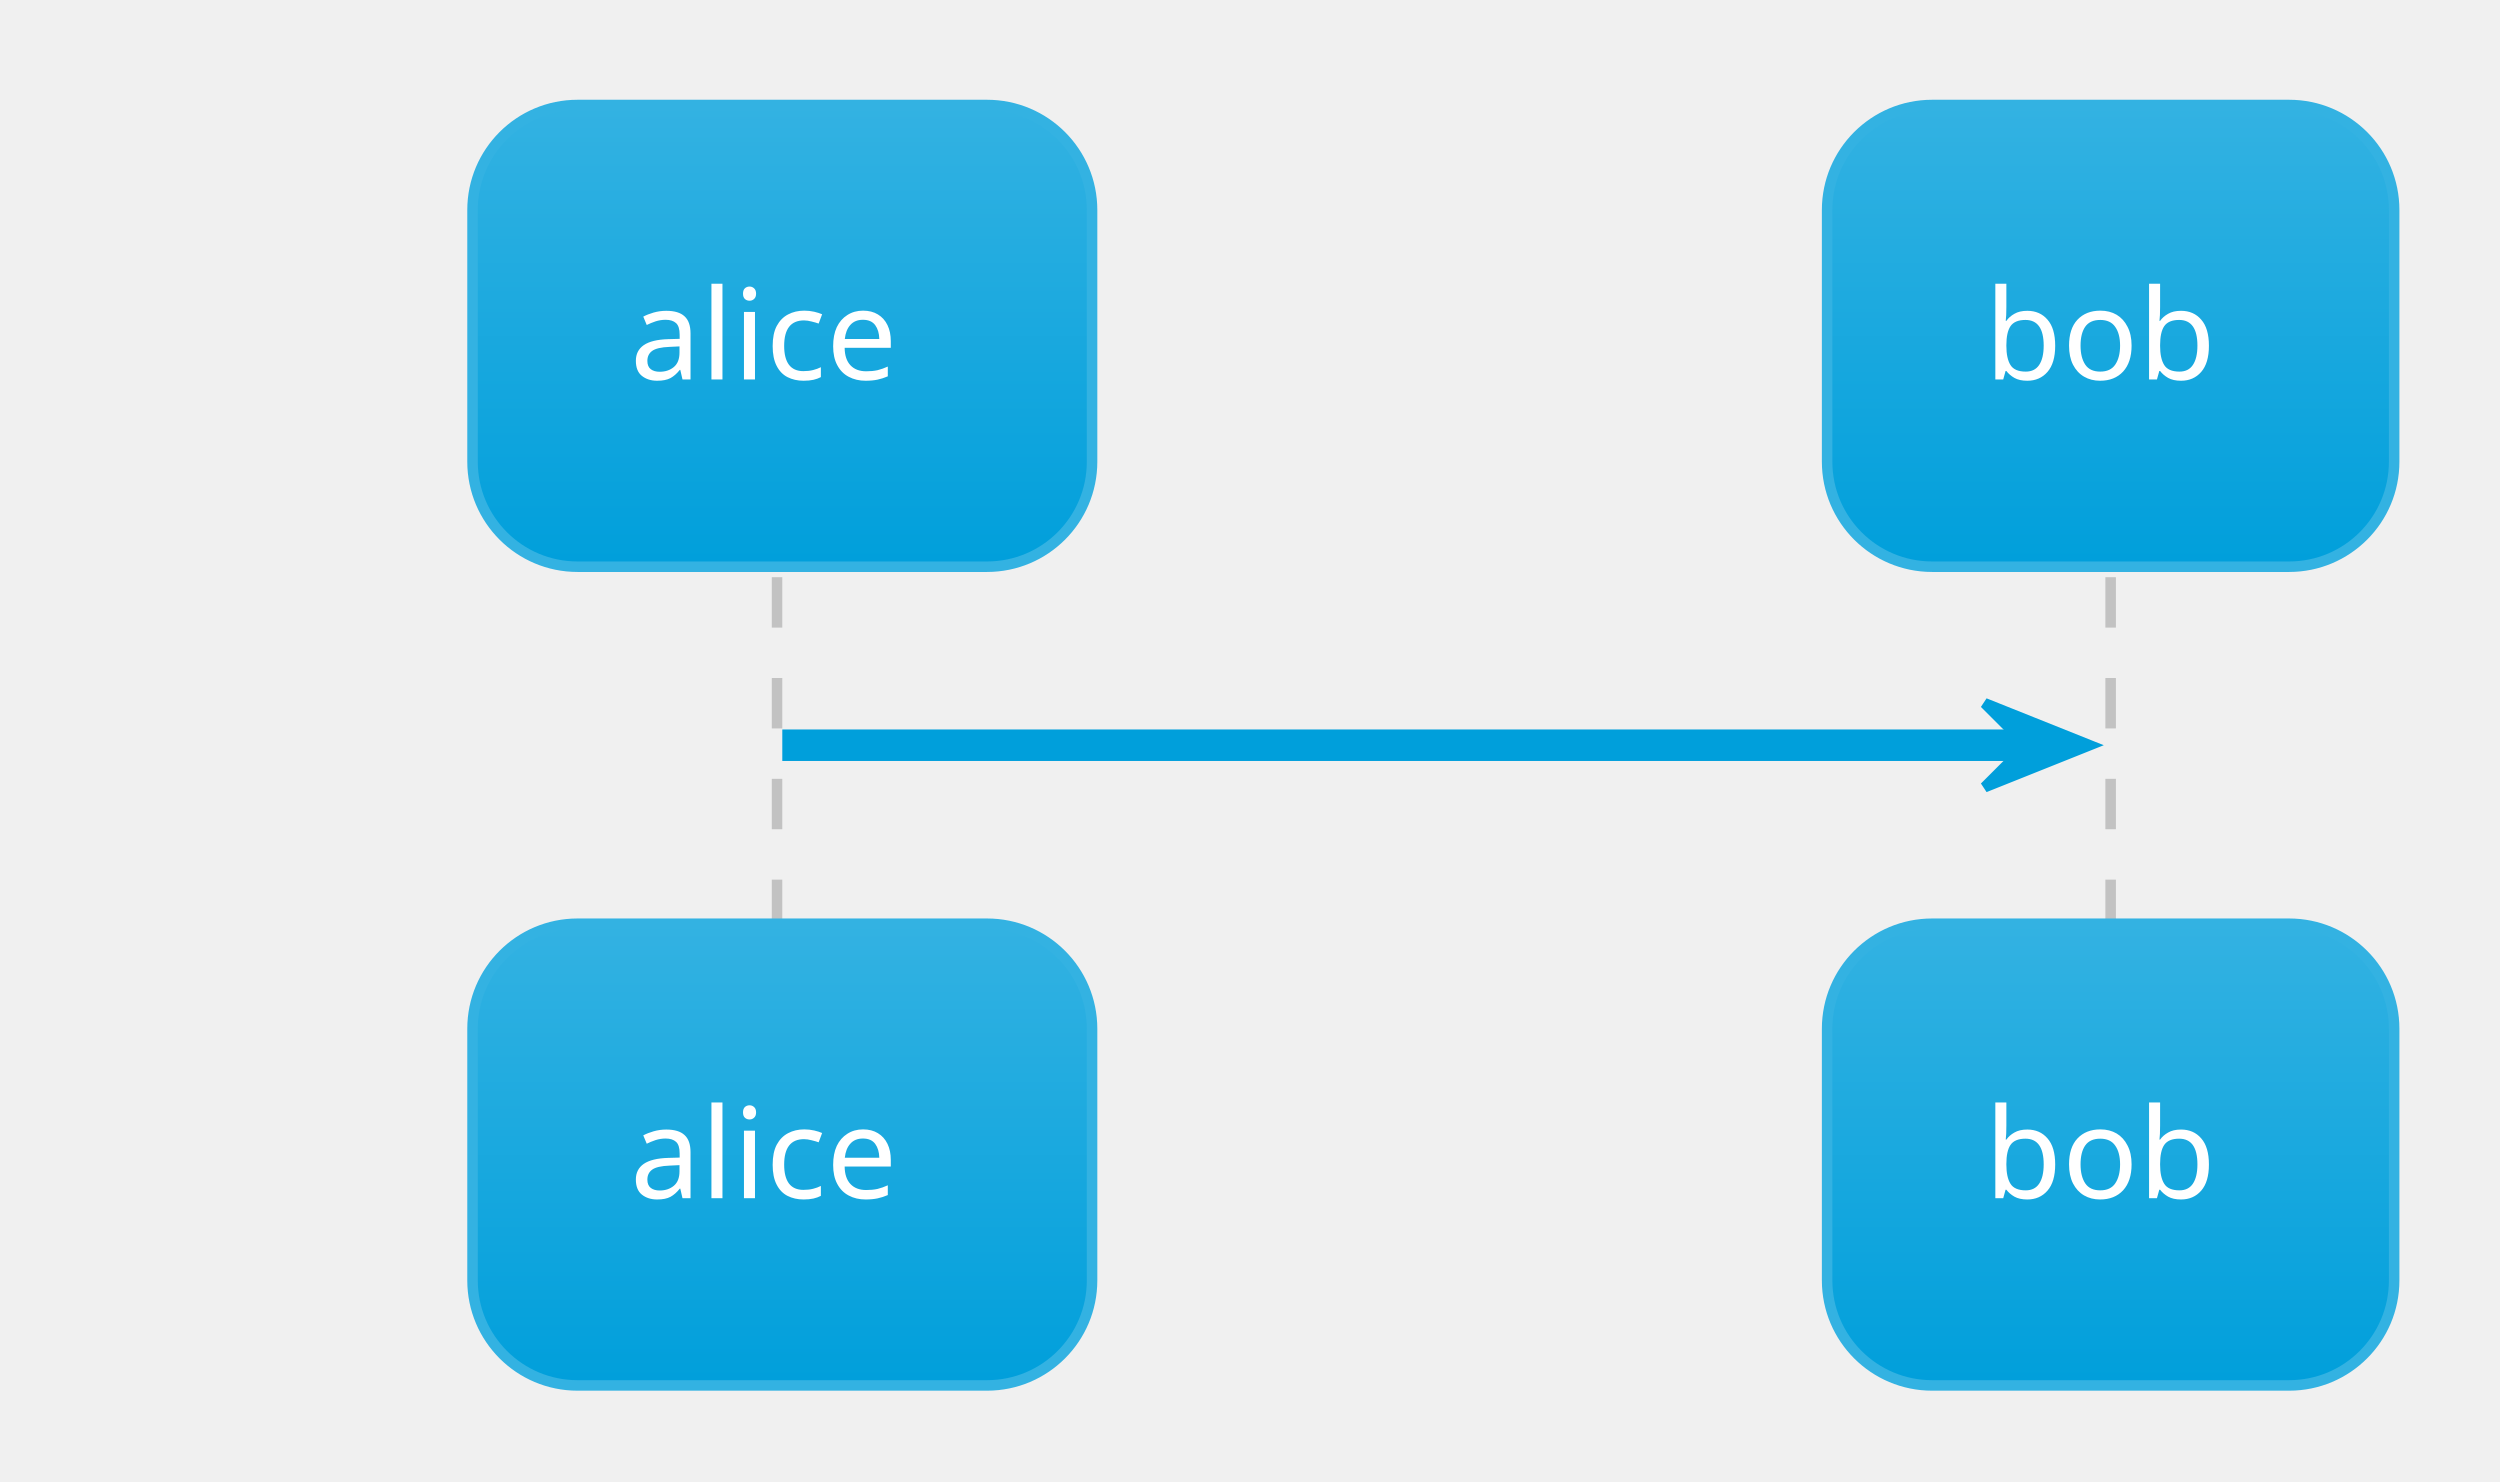
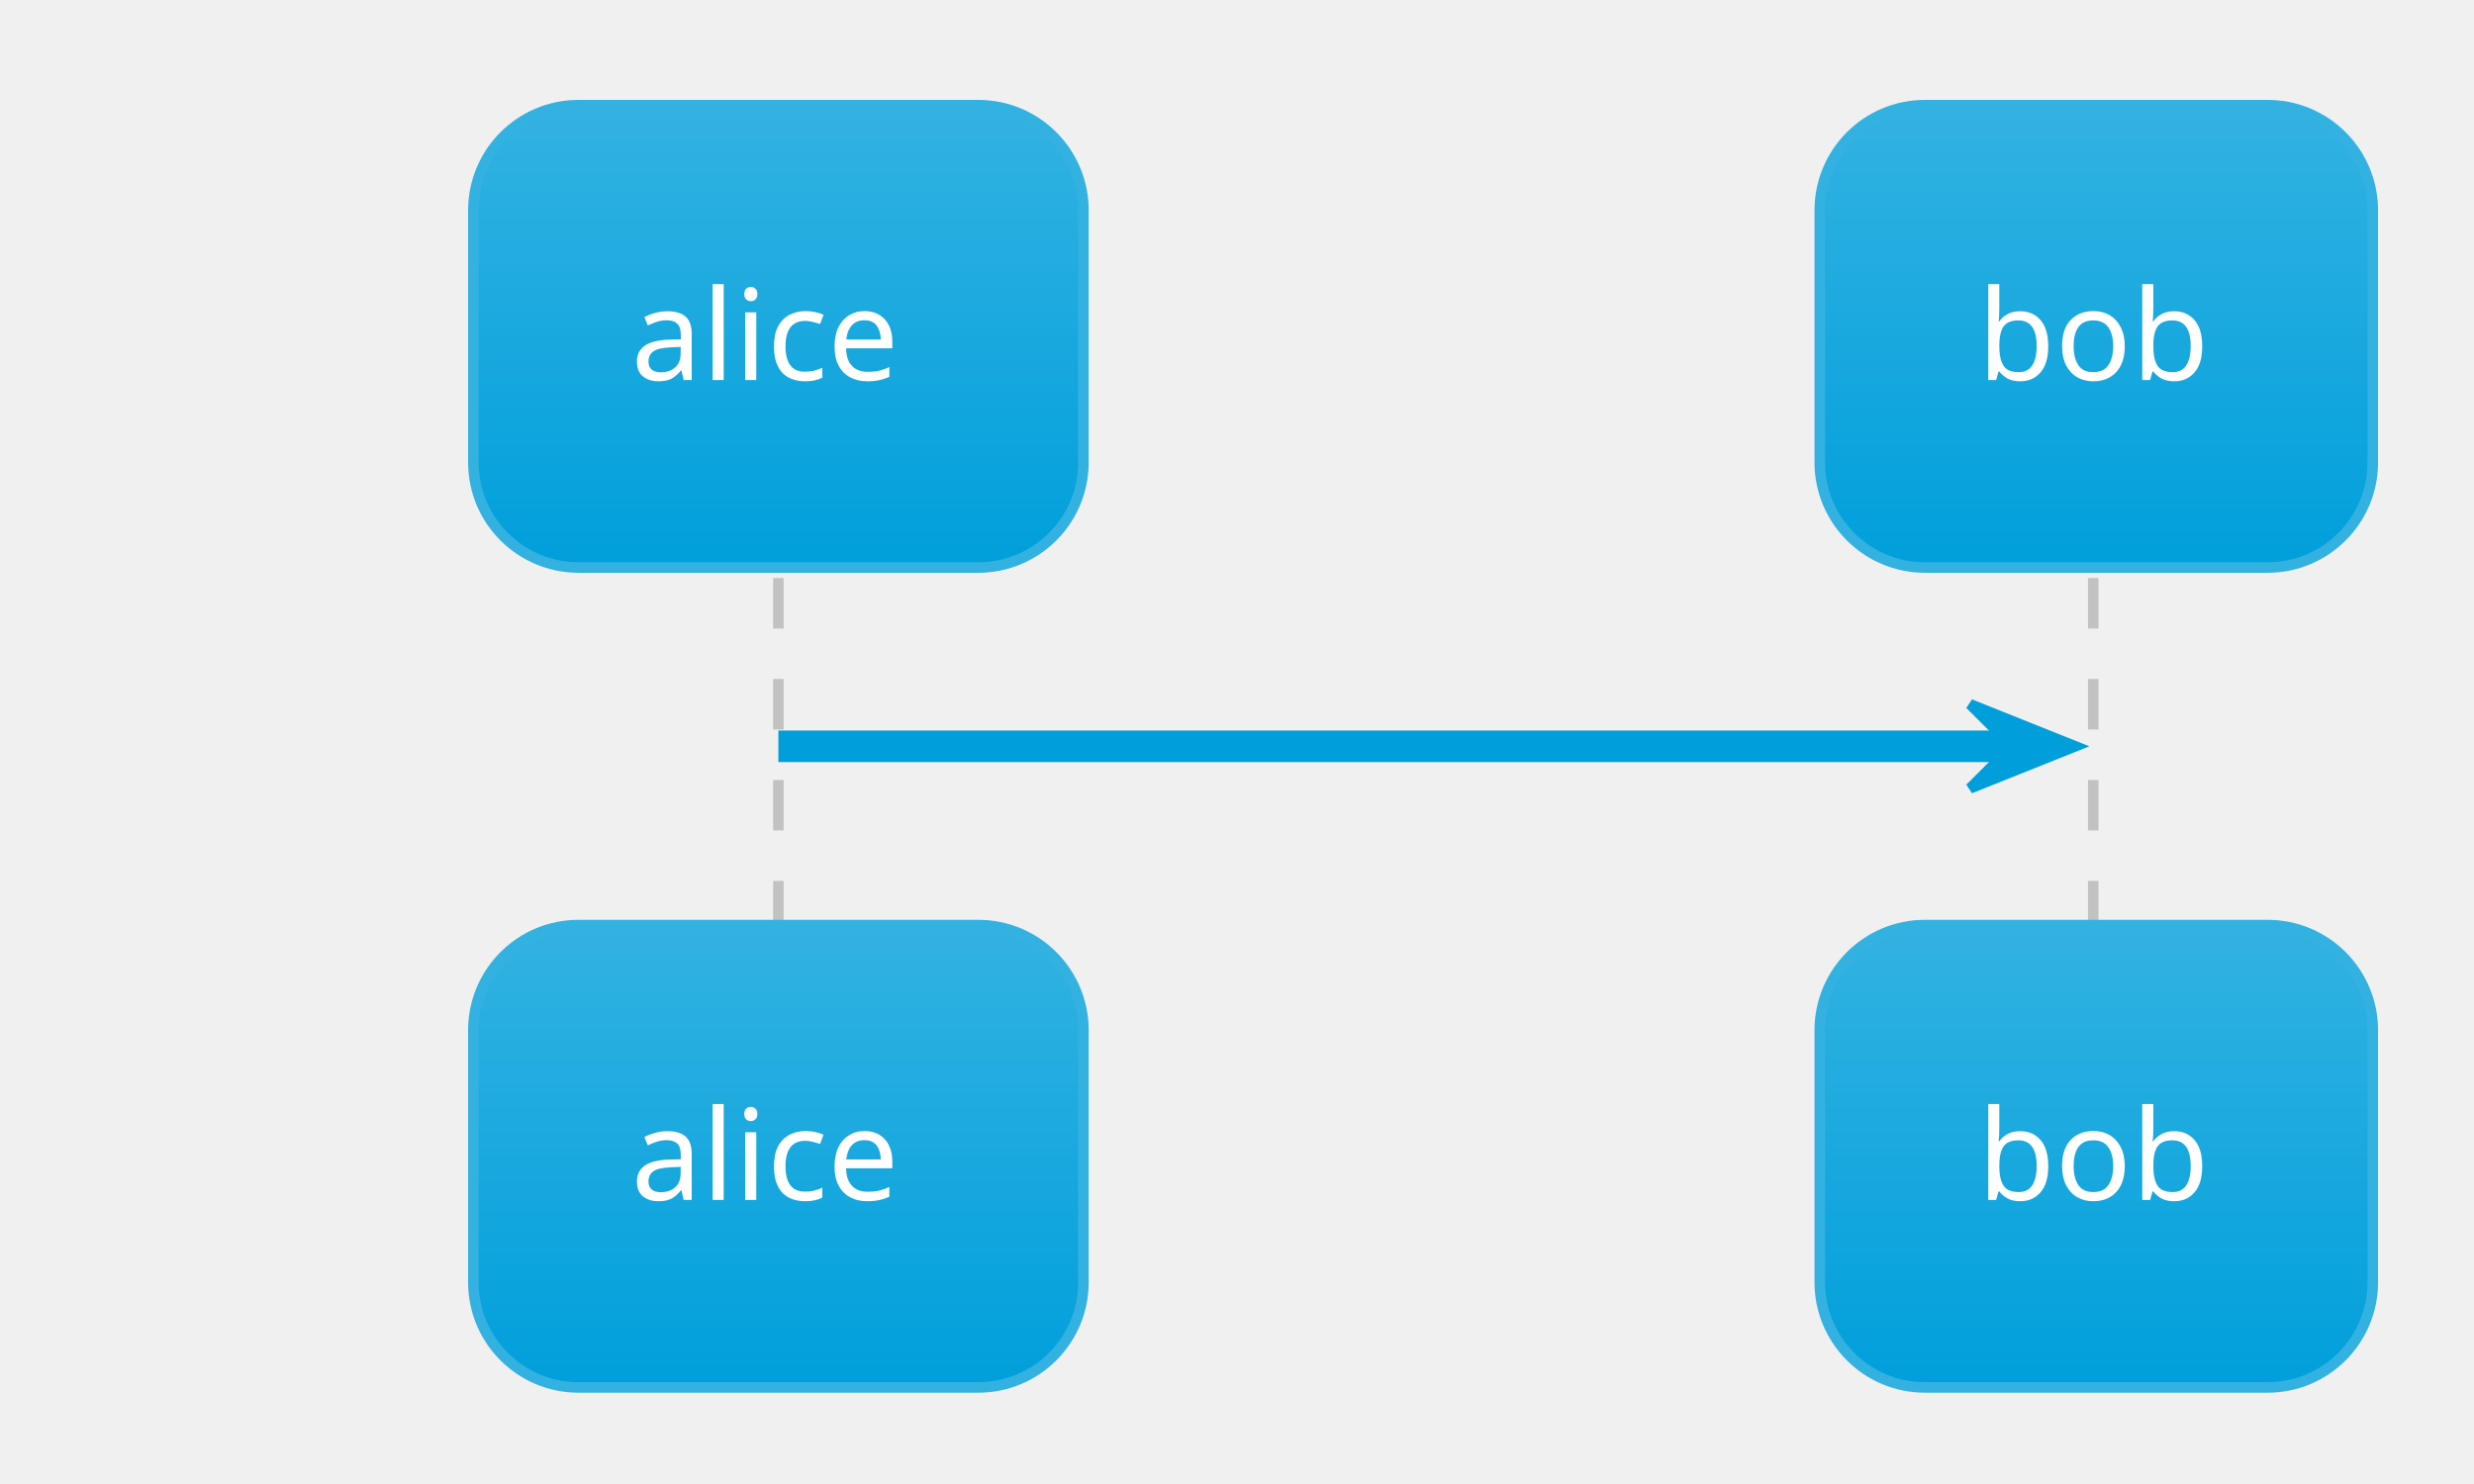
- <svg xmlns="http://www.w3.org/2000/svg" contentStyleType="text/css" height="147.917px" preserveAspectRatio="none" style="width:248px;height:147px;" version="1.1" viewBox="0 0 248 147" width="248.958px" zoomAndPan="magnify">
+ <svg xmlns="http://www.w3.org/2000/svg" contentStyleType="text/css" data-diagram-type="SEQUENCE" height="147.917px" preserveAspectRatio="none" style="width:245px;height:147px;" version="1.1" viewBox="0 0 245 147" width="245.833px" zoomAndPan="magnify">
  <defs>
    <linearGradient id="g101ita7kgvlq40" x1="50%" x2="50%" y1="0%" y2="100%">
      <stop offset="0%" stop-color="#33B2E2" />
      <stop offset="100%" stop-color="#009FDB" />
    </linearGradient>
  </defs>
  <g>
-     <line style="stroke:#C2C2C2;stroke-width:1.042;stroke-dasharray:5.0,5.0;" x1="77.083" x2="77.083" y1="57.259" y2="92.676" />
-     <line style="stroke:#C2C2C2;stroke-width:1.042;stroke-dasharray:5.0,5.0;" x1="209.375" x2="209.375" y1="57.259" y2="92.676" />
-     <rect fill="url(#g101ita7kgvlq40)" height="45.801" rx="10.417" ry="10.417" style="stroke:#33B2E2;stroke-width:1.042;" width="61.458" x="46.875" y="10.417" />
-     <text fill="#FFFFFF" font-family="Verdana" font-size="12.5" lengthAdjust="spacing" textLength="30.208" x="62.5" y="37.644">alice</text>
-     <rect fill="url(#g101ita7kgvlq40)" height="45.801" rx="10.417" ry="10.417" style="stroke:#33B2E2;stroke-width:1.042;" width="61.458" x="46.875" y="91.634" />
-     <text fill="#FFFFFF" font-family="Verdana" font-size="12.5" lengthAdjust="spacing" textLength="30.208" x="62.5" y="118.862">alice</text>
-     <rect fill="url(#g101ita7kgvlq40)" height="45.801" rx="10.417" ry="10.417" style="stroke:#33B2E2;stroke-width:1.042;" width="56.25" x="181.25" y="10.417" />
-     <text fill="#FFFFFF" font-family="Verdana" font-size="12.5" lengthAdjust="spacing" textLength="25" x="196.875" y="37.644">bob</text>
-     <rect fill="url(#g101ita7kgvlq40)" height="45.801" rx="10.417" ry="10.417" style="stroke:#33B2E2;stroke-width:1.042;" width="56.25" x="181.25" y="91.634" />
-     <text fill="#FFFFFF" font-family="Verdana" font-size="12.5" lengthAdjust="spacing" textLength="25" x="196.875" y="118.862">bob</text>
-     <polygon fill="#009FDB" points="196.875,69.759,207.292,73.926,196.875,78.092,201.042,73.926" style="stroke:#009FDB;stroke-width:1.042;" />
-     <line style="stroke:#009FDB;stroke-width:3.125;" x1="77.604" x2="203.125" y1="73.926" y2="73.926" />
+     <g>
+       <rect fill="#000000" fill-opacity="0" height="35.417" width="8.333" x="72.918" y="57.259" />
+       <line style="stroke:#C2C2C2;stroke-width:1.042;stroke-dasharray:5.0,5.0;" x1="77.083" x2="77.083" y1="57.259" y2="92.676" />
+     </g>
+     <g>
+       <rect fill="#000000" fill-opacity="0" height="35.417" width="8.333" x="203.427" y="57.259" />
+       <line style="stroke:#C2C2C2;stroke-width:1.042;stroke-dasharray:5.0,5.0;" x1="207.294" x2="207.294" y1="57.259" y2="92.676" />
+     </g>
+     <g class="participant participant-head" data-participant="alice">
+       <rect fill="url(#g101ita7kgvlq40)" height="45.801" rx="10.417" ry="10.417" style="stroke:#33B2E2;stroke-width:1.042;" width="60.419" x="46.875" y="10.417" />
+       <text fill="#FFFFFF" font-family="Verdana" font-size="12.5" lengthAdjust="spacing" textLength="29.169" x="62.5" y="37.644">alice</text>
+     </g>
+     <g class="participant participant-tail" data-participant="alice">
+       <rect fill="url(#g101ita7kgvlq40)" height="45.801" rx="10.417" ry="10.417" style="stroke:#33B2E2;stroke-width:1.042;" width="60.419" x="46.875" y="91.634" />
+       <text fill="#FFFFFF" font-family="Verdana" font-size="12.5" lengthAdjust="spacing" textLength="29.169" x="62.5" y="118.862">alice</text>
+     </g>
+     <g class="participant participant-head" data-participant="bob">
+       <rect fill="url(#g101ita7kgvlq40)" height="45.801" rx="10.417" ry="10.417" style="stroke:#33B2E2;stroke-width:1.042;" width="54.767" x="180.21" y="10.417" />
+       <text fill="#FFFFFF" font-family="Verdana" font-size="12.5" lengthAdjust="spacing" textLength="23.517" x="195.835" y="37.644">bob</text>
+     </g>
+     <g class="participant participant-tail" data-participant="bob">
+       <rect fill="url(#g101ita7kgvlq40)" height="45.801" rx="10.417" ry="10.417" style="stroke:#33B2E2;stroke-width:1.042;" width="54.767" x="180.21" y="91.634" />
+       <text fill="#FFFFFF" font-family="Verdana" font-size="12.5" lengthAdjust="spacing" textLength="23.517" x="195.835" y="118.862">bob</text>
+     </g>
+     <g class="message" data-participant-1="alice" data-participant-2="bob">
+       <polygon fill="#009FDB" points="195.094,69.759,205.511,73.926,195.094,78.092,199.261,73.926" style="stroke:#009FDB;stroke-width:1.042;" />
+       <line style="stroke:#009FDB;stroke-width:3.125;" x1="77.084" x2="201.344" y1="73.926" y2="73.926" />
+     </g>
  </g>
</svg>
